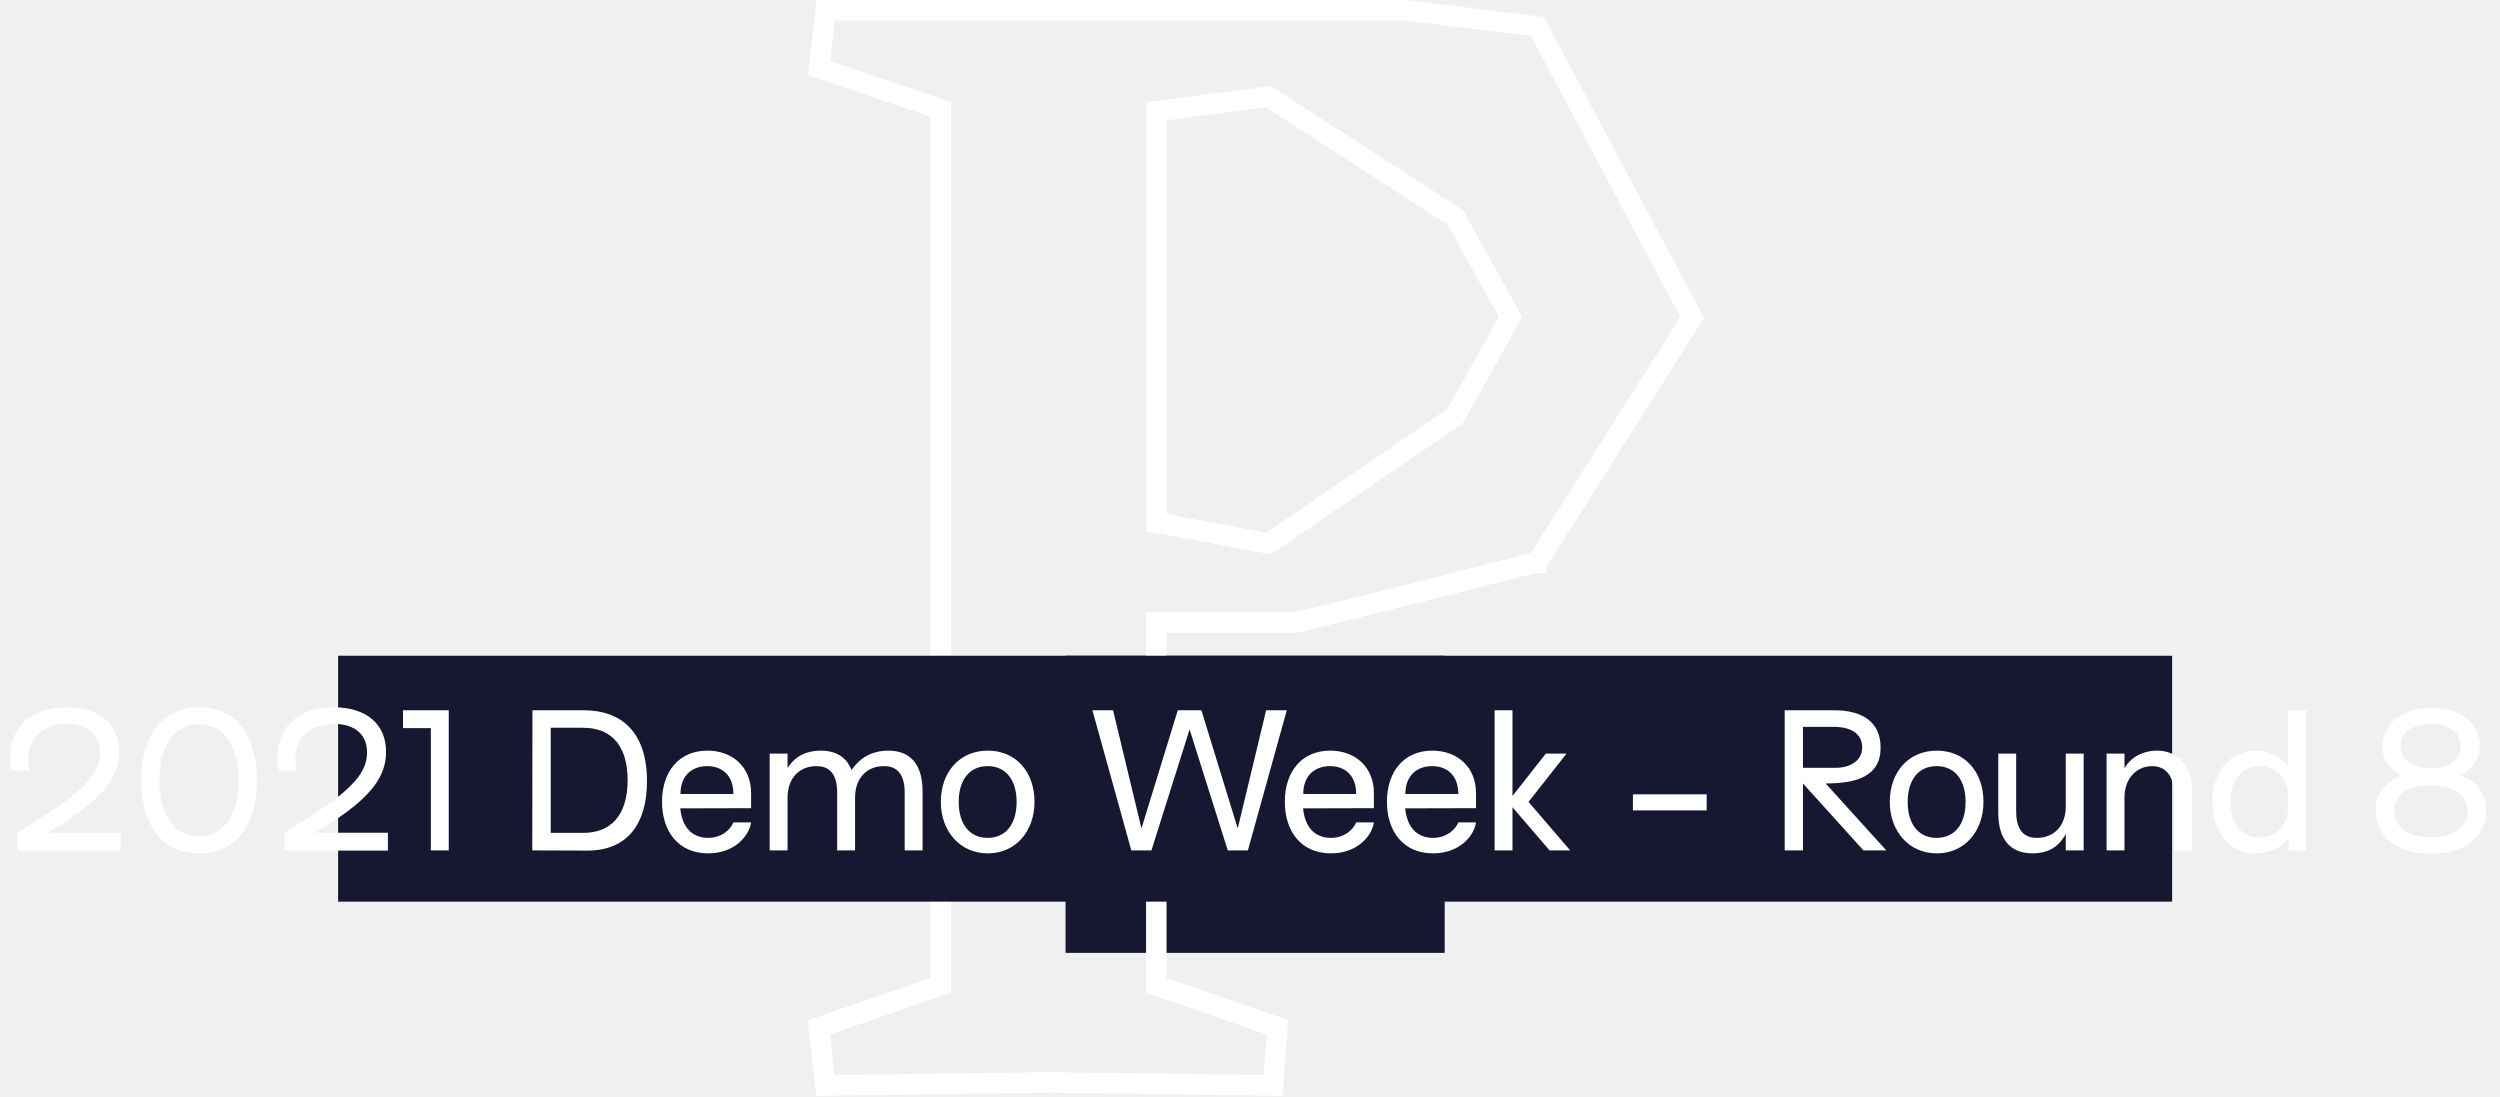
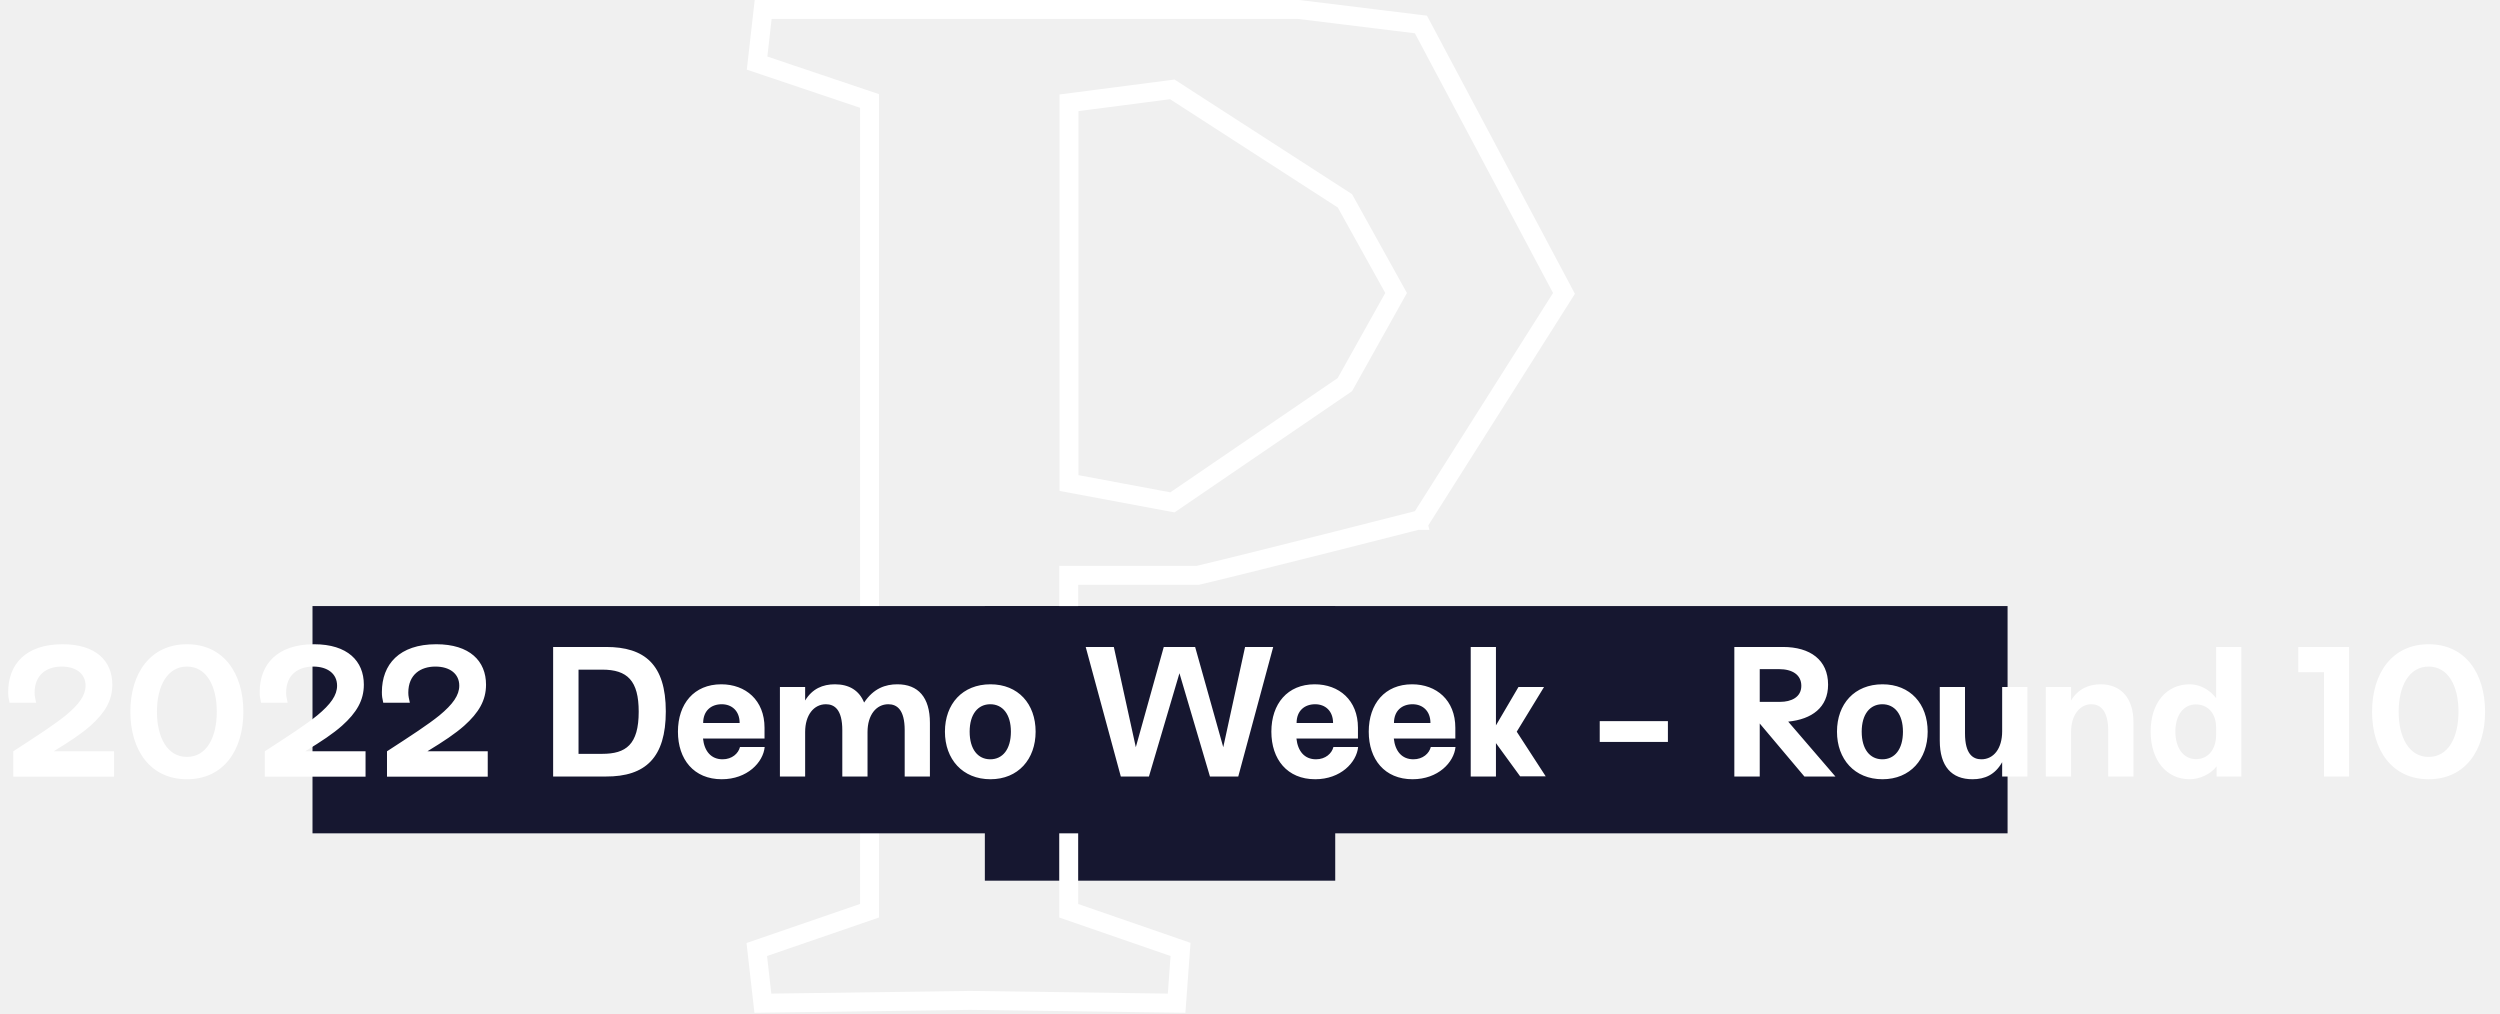
- <svg xmlns="http://www.w3.org/2000/svg" width="244" height="107" viewBox="0 0 244 107" fill="none">
+ <svg xmlns="http://www.w3.org/2000/svg" width="264" height="107" viewBox="0 0 264 107" fill="none">
  <rect x="104" y="64" width="37" height="29" fill="#161730" />
  <path d="M137.196 1.007L137.135 1H137.074H81.483H80.59L80.49 1.887L80.039 5.859L79.948 6.662L80.713 6.92L91.82 10.662V96.173L80.675 100.008L79.916 100.269L80.006 101.066L80.457 105.038L80.559 105.938L81.464 105.925L102.418 105.642L123.308 105.925L124.25 105.938L124.319 104.998L124.609 101.026L124.665 100.26L123.938 100.008L112.855 96.175V60.752H126.381H126.498L126.612 60.725C129.809 59.966 135.573 58.522 140.532 57.269C143.013 56.643 145.294 56.063 146.955 55.641C147.786 55.429 148.461 55.257 148.929 55.138L149.469 55L149.61 54.964L149.646 54.955L149.655 54.953L149.657 54.952L149.658 54.952C149.658 54.952 149.658 54.952 149.41 53.983L149.658 54.952L150.043 54.853L150.255 54.518L164.845 31.474L165.156 30.983L164.883 30.469L150.293 3.043L150.048 2.584L149.532 2.521L137.196 1.007ZM142.017 40.617L123.808 53.05L112.888 51.009V10.854L123.795 9.438L142.023 21.209L147.428 30.938L142.017 40.617Z" stroke="white" stroke-width="2" />
  <rect x="33" y="64" width="179" height="24" fill="#161730" />
-   <path d="M1.71 83.018H11.79V81.272H4.68C6.624 80.102 7.758 79.31 8.676 78.536C10.692 76.826 11.61 75.278 11.61 73.388C11.61 70.706 9.738 69.032 6.498 69.032C2.988 69.032 0.99 70.976 0.99 74.018C0.99 74.432 1.026 74.666 1.17 75.206H2.934C2.79 74.648 2.754 74.45 2.754 74.126C2.754 72.056 4.158 70.652 6.534 70.652C8.568 70.652 9.756 71.696 9.756 73.442C9.756 74.738 9.108 75.926 7.398 77.384C6.3 78.32 4.77 79.364 1.71 81.272V83.018ZM19.439 83.288C23.453 83.288 25.073 79.94 25.073 76.16C25.073 72.38 23.453 69.032 19.439 69.032C15.425 69.032 13.769 72.38 13.769 76.16C13.769 79.94 15.425 83.288 19.439 83.288ZM19.421 81.632C16.739 81.632 15.551 79.148 15.551 76.16C15.551 73.172 16.739 70.688 19.421 70.688C22.103 70.688 23.291 73.172 23.291 76.16C23.291 79.148 22.103 81.632 19.421 81.632ZM27.778 83.018H37.858V81.272H30.748C32.692 80.102 33.826 79.31 34.744 78.536C36.76 76.826 37.678 75.278 37.678 73.388C37.678 70.706 35.806 69.032 32.566 69.032C29.056 69.032 27.058 70.976 27.058 74.018C27.058 74.432 27.094 74.666 27.238 75.206H29.002C28.858 74.648 28.822 74.45 28.822 74.126C28.822 72.056 30.226 70.652 32.602 70.652C34.636 70.652 35.824 71.696 35.824 73.442C35.824 74.738 35.176 75.926 33.466 77.384C32.368 78.32 30.838 79.364 27.778 81.272V83.018ZM42.052 83H43.798V69.32H39.334V71.066H42.052V83ZM57.277 83.018C61.273 83.036 63.145 80.372 63.145 76.232C63.145 71.498 60.697 69.32 56.953 69.32H51.967L51.949 83L57.277 83.018ZM53.749 81.29V71.03H56.917C59.869 71.03 61.255 73.01 61.255 76.142C61.255 79.688 59.527 81.29 56.917 81.29H53.749ZM69.113 83.288C71.741 83.288 73.127 81.542 73.307 80.264H71.579C71.327 80.93 70.463 81.776 69.113 81.776C67.475 81.776 66.557 80.642 66.395 78.896L73.307 78.878V77.402C73.307 74.9 71.525 73.262 69.041 73.262C66.251 73.262 64.613 75.332 64.613 78.248C64.613 81.11 66.179 83.288 69.113 83.288ZM66.413 77.492C66.413 75.62 67.619 74.774 69.023 74.774C70.427 74.774 71.579 75.62 71.579 77.492H66.413ZM86.694 73.262C85.434 73.262 84.12 73.694 83.112 75.152C82.608 73.874 81.564 73.262 80.106 73.262C78.81 73.262 77.622 73.73 76.866 74.972V73.55H75.12V83H76.866V77.852C76.866 75.908 78.054 74.774 79.674 74.774C80.7 74.774 81.708 75.242 81.708 77.366V83H83.454V77.852C83.454 75.908 84.642 74.774 86.262 74.774C87.288 74.774 88.296 75.242 88.296 77.366V83H90.042V77.24C90.042 74.54 88.8 73.262 86.694 73.262ZM96.414 83.288C99.168 83.288 100.968 81.092 100.968 78.266C100.968 75.35 99.168 73.262 96.414 73.262C93.66 73.262 91.824 75.35 91.824 78.266C91.824 81.092 93.66 83.288 96.414 83.288ZM96.396 81.776C94.578 81.776 93.57 80.372 93.57 78.266C93.57 76.178 94.578 74.774 96.396 74.774C98.214 74.774 99.222 76.178 99.222 78.266C99.222 80.372 98.214 81.776 96.396 81.776ZM110.417 83H112.379L116.105 71.192L119.831 83H121.793L125.591 69.32H123.575L120.803 80.858L117.257 69.32H114.953L111.407 80.858L108.635 69.32H106.619L110.417 83ZM129.898 83.288C132.526 83.288 133.912 81.542 134.092 80.264H132.364C132.112 80.93 131.248 81.776 129.898 81.776C128.26 81.776 127.342 80.642 127.18 78.896L134.092 78.878V77.402C134.092 74.9 132.31 73.262 129.826 73.262C127.036 73.262 125.398 75.332 125.398 78.248C125.398 81.11 126.964 83.288 129.898 83.288ZM127.198 77.492C127.198 75.62 128.404 74.774 129.808 74.774C131.212 74.774 132.364 75.62 132.364 77.492H127.198ZM139.865 83.288C142.493 83.288 143.879 81.542 144.059 80.264H142.331C142.079 80.93 141.215 81.776 139.865 81.776C138.227 81.776 137.309 80.642 137.147 78.896L144.059 78.878V77.402C144.059 74.9 142.277 73.262 139.793 73.262C137.003 73.262 135.365 75.332 135.365 78.248C135.365 81.11 136.931 83.288 139.865 83.288ZM137.165 77.492C137.165 75.62 138.371 74.774 139.775 74.774C141.179 74.774 142.331 75.62 142.331 77.492H137.165ZM153.252 83L149.184 78.266L152.892 73.55H150.876L147.618 77.69V69.32H145.872V83H147.618V78.788L151.236 83H153.252ZM166.572 79.094V77.528H159.372V79.094H166.572ZM174.187 83H175.969V76.466L181.873 83H184.105L178.183 76.466C181.207 76.466 183.547 75.764 183.547 72.974C183.547 70.49 181.819 69.32 178.975 69.32H174.187V83ZM175.969 74.936V70.94H178.921C180.883 70.94 181.747 71.75 181.747 72.956C181.747 74.306 180.487 74.936 179.191 74.936H175.969ZM189.033 83.288C191.787 83.288 193.587 81.092 193.587 78.266C193.587 75.35 191.787 73.262 189.033 73.262C186.279 73.262 184.443 75.35 184.443 78.266C184.443 81.092 186.279 83.288 189.033 83.288ZM189.015 81.776C187.197 81.776 186.189 80.372 186.189 78.266C186.189 76.178 187.197 74.774 189.015 74.774C190.833 74.774 191.841 76.178 191.841 78.266C191.841 80.372 190.833 81.776 189.015 81.776ZM198.38 83.288C199.676 83.288 200.864 82.82 201.62 81.398V83H203.366V73.55H201.62V78.698C201.62 80.642 200.432 81.776 198.812 81.776C197.786 81.776 196.778 81.308 196.778 79.184V73.55H195.032V79.31C195.032 82.01 196.274 83.288 198.38 83.288ZM205.602 83H207.348V77.852C207.348 75.908 208.59 74.774 210.048 74.774C211.434 74.774 212.19 75.818 212.19 77.546V83H213.936V77.06C213.936 74.846 212.64 73.262 210.516 73.262C209.436 73.262 208.122 73.676 207.348 74.972V73.55H205.602V83ZM223.329 69.32V74.828C222.591 73.874 221.421 73.262 220.251 73.262C217.659 73.262 215.931 75.26 215.931 78.248C215.931 81.272 217.623 83.288 220.161 83.288C221.403 83.288 222.735 82.694 223.383 81.812V83H225.075V69.32H223.329ZM223.329 78.68C223.329 80.534 222.213 81.758 220.521 81.758C218.811 81.758 217.677 80.354 217.677 78.23C217.677 76.16 218.793 74.792 220.485 74.792C222.195 74.792 223.329 75.926 223.329 77.636V78.68ZM237.279 83.324C241.293 83.324 242.661 81.056 242.661 79.112C242.661 77.564 241.887 76.322 240.141 75.692C241.563 74.882 242.031 73.802 242.031 72.794C242.031 71.048 240.699 69.086 237.279 69.086C233.949 69.086 232.509 71.066 232.509 72.884C232.509 73.82 232.959 74.882 234.399 75.692C232.635 76.322 231.861 77.6 231.861 79.112C231.861 81.056 233.301 83.324 237.279 83.324ZM237.261 74.972C235.137 74.972 234.309 73.964 234.309 72.848C234.309 71.732 235.137 70.652 237.261 70.652C239.385 70.652 240.159 71.732 240.159 72.848C240.159 73.964 239.385 74.972 237.261 74.972ZM237.261 81.722C234.507 81.722 233.661 80.3 233.661 79.184C233.661 77.834 234.543 76.646 237.261 76.646C240.033 76.646 240.843 77.978 240.843 79.184C240.843 80.3 239.997 81.722 237.261 81.722Z" fill="white" />
+   <path d="M1.404 82.018H12.042V79.336H5.67C7.416 78.274 8.622 77.464 9.558 76.636C11.106 75.25 11.862 73.954 11.862 72.298C11.862 69.814 10.152 68.032 6.606 68.032C2.7 68.032 0.864 70.156 0.864 73.09C0.864 73.504 0.9 73.738 1.008 74.206H3.816C3.726 73.756 3.654 73.54 3.654 73.144C3.654 71.218 4.968 70.39 6.516 70.39C8.028 70.39 9.036 71.146 9.036 72.406C9.036 73.414 8.37 74.368 6.93 75.556C5.724 76.528 4.014 77.644 1.404 79.336V82.018ZM19.742 82.288C23.63 82.288 25.7 79.192 25.7 75.16C25.7 71.128 23.63 68.032 19.742 68.032C15.854 68.032 13.766 71.128 13.766 75.16C13.766 79.192 15.854 82.288 19.742 82.288ZM19.742 79.93C17.672 79.93 16.574 77.878 16.574 75.16C16.574 72.442 17.672 70.39 19.742 70.39C21.812 70.39 22.892 72.442 22.892 75.16C22.892 77.878 21.812 79.93 19.742 79.93ZM27.965 82.018H38.602V79.336H32.23C33.977 78.274 35.182 77.464 36.118 76.636C37.666 75.25 38.422 73.954 38.422 72.298C38.422 69.814 36.712 68.032 33.166 68.032C29.261 68.032 27.424 70.156 27.424 73.09C27.424 73.504 27.46 73.738 27.569 74.206H30.377C30.287 73.756 30.215 73.54 30.215 73.144C30.215 71.218 31.529 70.39 33.077 70.39C34.589 70.39 35.596 71.146 35.596 72.406C35.596 73.414 34.931 74.368 33.49 75.556C32.285 76.528 30.575 77.644 27.965 79.336V82.018ZM40.867 82.018H51.505V79.336H45.133C46.879 78.274 48.085 77.464 49.021 76.636C50.569 75.25 51.325 73.954 51.325 72.298C51.325 69.814 49.615 68.032 46.069 68.032C42.163 68.032 40.327 70.156 40.327 73.09C40.327 73.504 40.363 73.738 40.471 74.206H43.279C43.189 73.756 43.117 73.54 43.117 73.144C43.117 71.218 44.431 70.39 45.979 70.39C47.491 70.39 48.499 71.146 48.499 72.406C48.499 73.414 47.833 74.368 46.393 75.556C45.187 76.528 43.477 77.644 40.867 79.336V82.018ZM63.973 82C68.185 82.018 70.309 79.984 70.309 75.124C70.309 70.156 68.059 68.32 64.009 68.32H58.411V82H63.973ZM61.093 79.606V70.714H63.595C66.259 70.714 67.447 71.884 67.447 75.16C67.447 78.634 66.097 79.606 63.595 79.606H61.093ZM76.216 82.288C78.915 82.288 80.59 80.506 80.751 78.886H78.141C77.98 79.552 77.314 80.182 76.305 80.182C75.1 80.182 74.379 79.336 74.236 77.986H80.734V76.852C80.734 73.936 78.736 72.262 76.162 72.262C73.299 72.262 71.59 74.314 71.59 77.266C71.59 80.182 73.263 82.288 76.216 82.288ZM74.254 76.348C74.254 75.052 75.1 74.368 76.216 74.368C77.278 74.368 78.106 75.07 78.106 76.348H74.254ZM94.761 72.262C93.519 72.262 92.259 72.676 91.251 74.188C90.729 72.91 89.667 72.262 88.173 72.262C86.877 72.262 85.779 72.73 85.023 73.972V72.55H82.359V82H85.023V77.302C85.023 75.502 85.941 74.368 87.219 74.368C88.119 74.368 88.947 74.926 88.947 77.104V82H91.611V77.302C91.611 75.502 92.529 74.368 93.807 74.368C94.707 74.368 95.535 74.926 95.535 77.104V82H98.199V76.33C98.199 73.63 96.957 72.262 94.761 72.262ZM104.591 82.288C107.525 82.288 109.361 80.164 109.361 77.266C109.361 74.332 107.525 72.262 104.591 72.262C101.639 72.262 99.785 74.332 99.785 77.266C99.785 80.164 101.639 82.288 104.591 82.288ZM104.573 80.182C103.277 80.182 102.395 79.138 102.395 77.266C102.395 75.412 103.277 74.368 104.573 74.368C105.869 74.368 106.751 75.412 106.751 77.266C106.751 79.138 105.869 80.182 104.573 80.182ZM118.358 82H121.328L124.55 71.092L127.772 82H130.76L134.45 68.32H131.48L129.176 78.904L126.206 68.32H122.894L119.942 78.904L117.62 68.32H114.65L118.358 82ZM138.882 82.288C141.582 82.288 143.256 80.506 143.418 78.886H140.808C140.646 79.552 139.98 80.182 138.972 80.182C137.766 80.182 137.046 79.336 136.902 77.986H143.4V76.852C143.4 73.936 141.402 72.262 138.828 72.262C135.966 72.262 134.256 74.314 134.256 77.266C134.256 80.182 135.93 82.288 138.882 82.288ZM136.92 76.348C136.92 75.052 137.766 74.368 138.882 74.368C139.944 74.368 140.772 75.07 140.772 76.348H136.92ZM149.165 82.288C151.865 82.288 153.539 80.506 153.701 78.886H151.091C150.929 79.552 150.263 80.182 149.255 80.182C148.049 80.182 147.329 79.336 147.185 77.986H153.683V76.852C153.683 73.936 151.685 72.262 149.111 72.262C146.249 72.262 144.539 74.314 144.539 77.266C144.539 80.182 146.213 82.288 149.165 82.288ZM147.203 76.348C147.203 75.052 148.049 74.368 149.165 74.368C150.227 74.368 151.055 75.07 151.055 76.348H147.203ZM163.228 81.982L160.168 77.266L163.048 72.55H160.348L157.972 76.6V68.32H155.308V82H157.972V78.472L160.528 81.982H163.228ZM176.131 78.346V76.15H168.931V78.346H176.131ZM183.146 82H185.828V76.402L190.544 82H193.82L188.834 76.204C191.336 75.952 193.046 74.71 193.046 72.298C193.046 69.688 191.156 68.32 188.276 68.32H183.146V82ZM185.828 74.116V70.66H187.862C189.266 70.66 190.22 71.254 190.22 72.424C190.22 73.648 189.122 74.116 187.988 74.116H185.828ZM198.792 82.288C201.726 82.288 203.562 80.164 203.562 77.266C203.562 74.332 201.726 72.262 198.792 72.262C195.84 72.262 193.986 74.332 193.986 77.266C193.986 80.164 195.84 82.288 198.792 82.288ZM198.774 80.182C197.478 80.182 196.596 79.138 196.596 77.266C196.596 75.412 197.478 74.368 198.774 74.368C200.07 74.368 200.952 75.412 200.952 77.266C200.952 79.138 200.07 80.182 198.774 80.182ZM208.296 82.288C209.592 82.288 210.672 81.82 211.428 80.488V82H214.092V72.55H211.428V77.23C211.428 79.048 210.528 80.182 209.232 80.182C208.332 80.182 207.504 79.624 207.504 77.446V72.55H204.84V78.22C204.84 80.92 206.082 82.288 208.296 82.288ZM216.04 82H218.704V77.302C218.704 75.502 219.64 74.368 220.846 74.368C221.926 74.368 222.628 75.214 222.628 77.194V82H225.292V76.24C225.292 73.774 224.014 72.262 221.818 72.262C220.63 72.262 219.46 72.712 218.704 73.972V72.55H216.04V82ZM234.021 68.32V73.72C233.337 72.82 232.293 72.262 231.231 72.262C228.747 72.262 227.109 74.26 227.109 77.248C227.109 80.272 228.765 82.288 231.231 82.288C232.293 82.288 233.463 81.748 234.075 80.92V82H236.685V68.32H234.021ZM234.021 77.59C234.021 79.156 233.175 80.164 231.897 80.164C230.583 80.164 229.719 79.012 229.719 77.248C229.719 75.52 230.583 74.386 231.879 74.386C233.175 74.386 234.021 75.358 234.021 76.834V77.59ZM245.413 82H248.059V68.32H242.695V70.984H245.413V82ZM256.467 82.288C260.355 82.288 262.425 79.192 262.425 75.16C262.425 71.128 260.355 68.032 256.467 68.032C252.579 68.032 250.491 71.128 250.491 75.16C250.491 79.192 252.579 82.288 256.467 82.288ZM256.467 79.93C254.397 79.93 253.299 77.878 253.299 75.16C253.299 72.442 254.397 70.39 256.467 70.39C258.537 70.39 259.617 72.442 259.617 75.16C259.617 77.878 258.537 79.93 256.467 79.93Z" fill="white" />
</svg>
